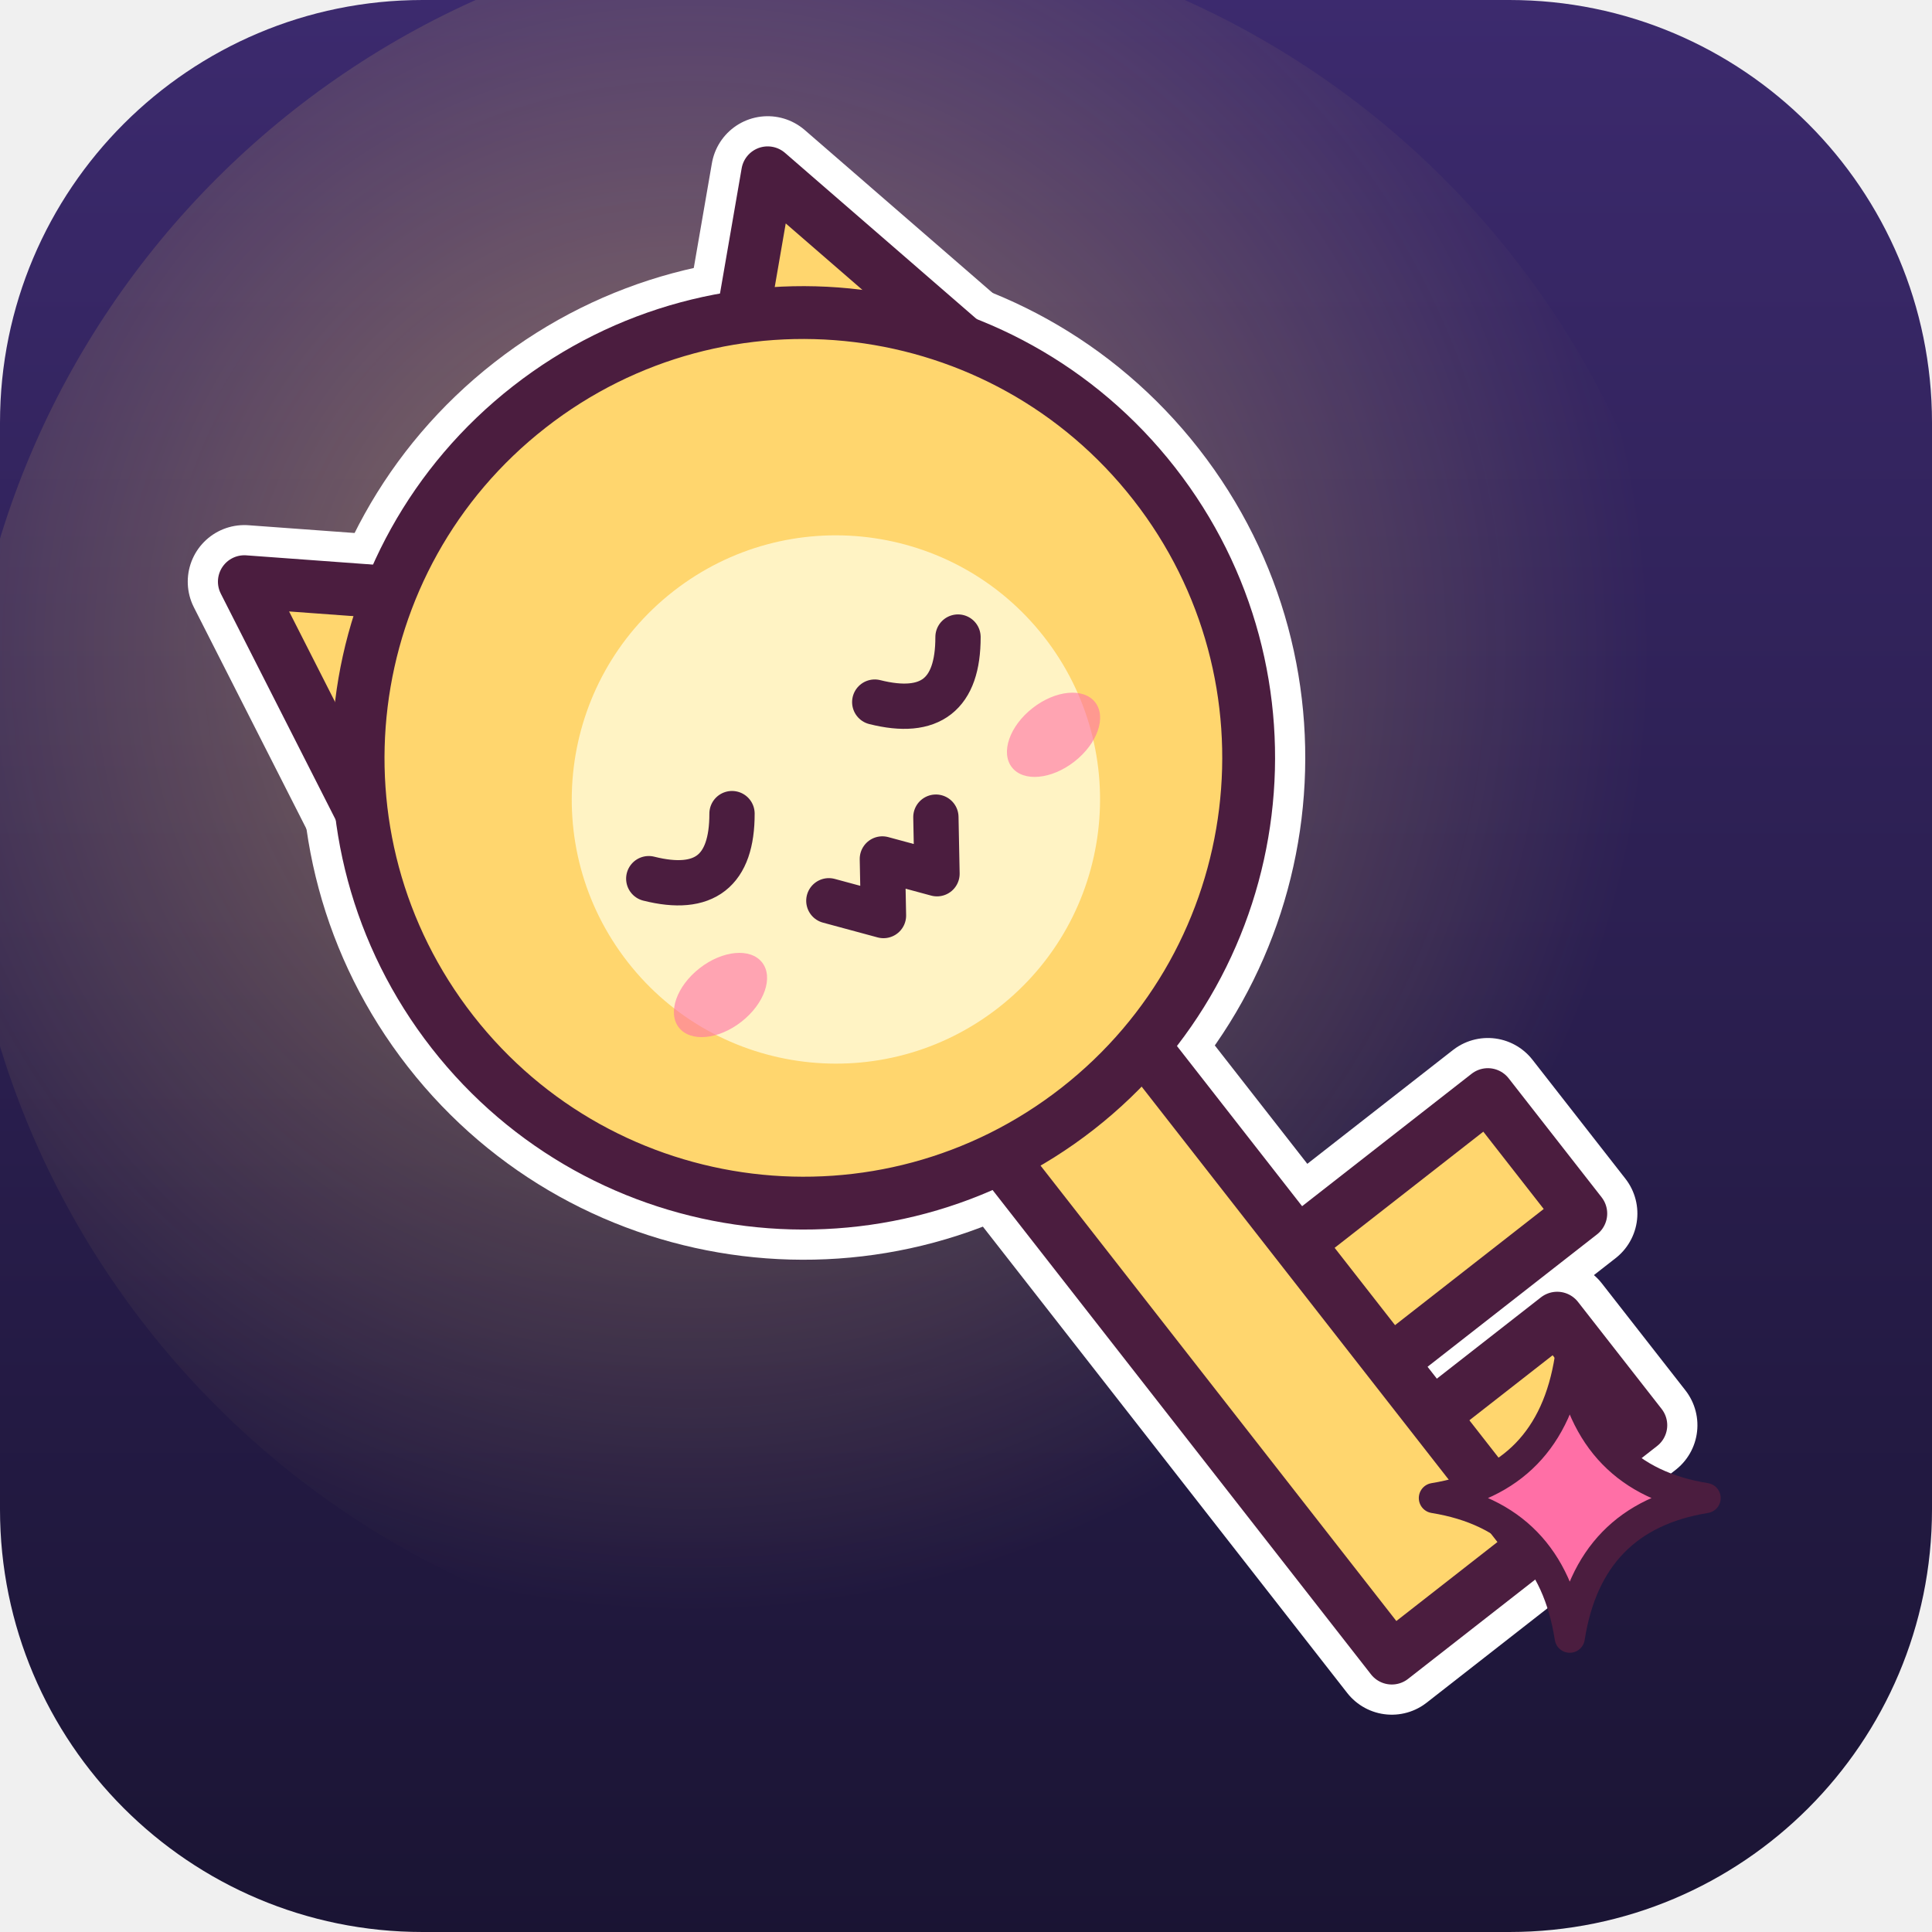
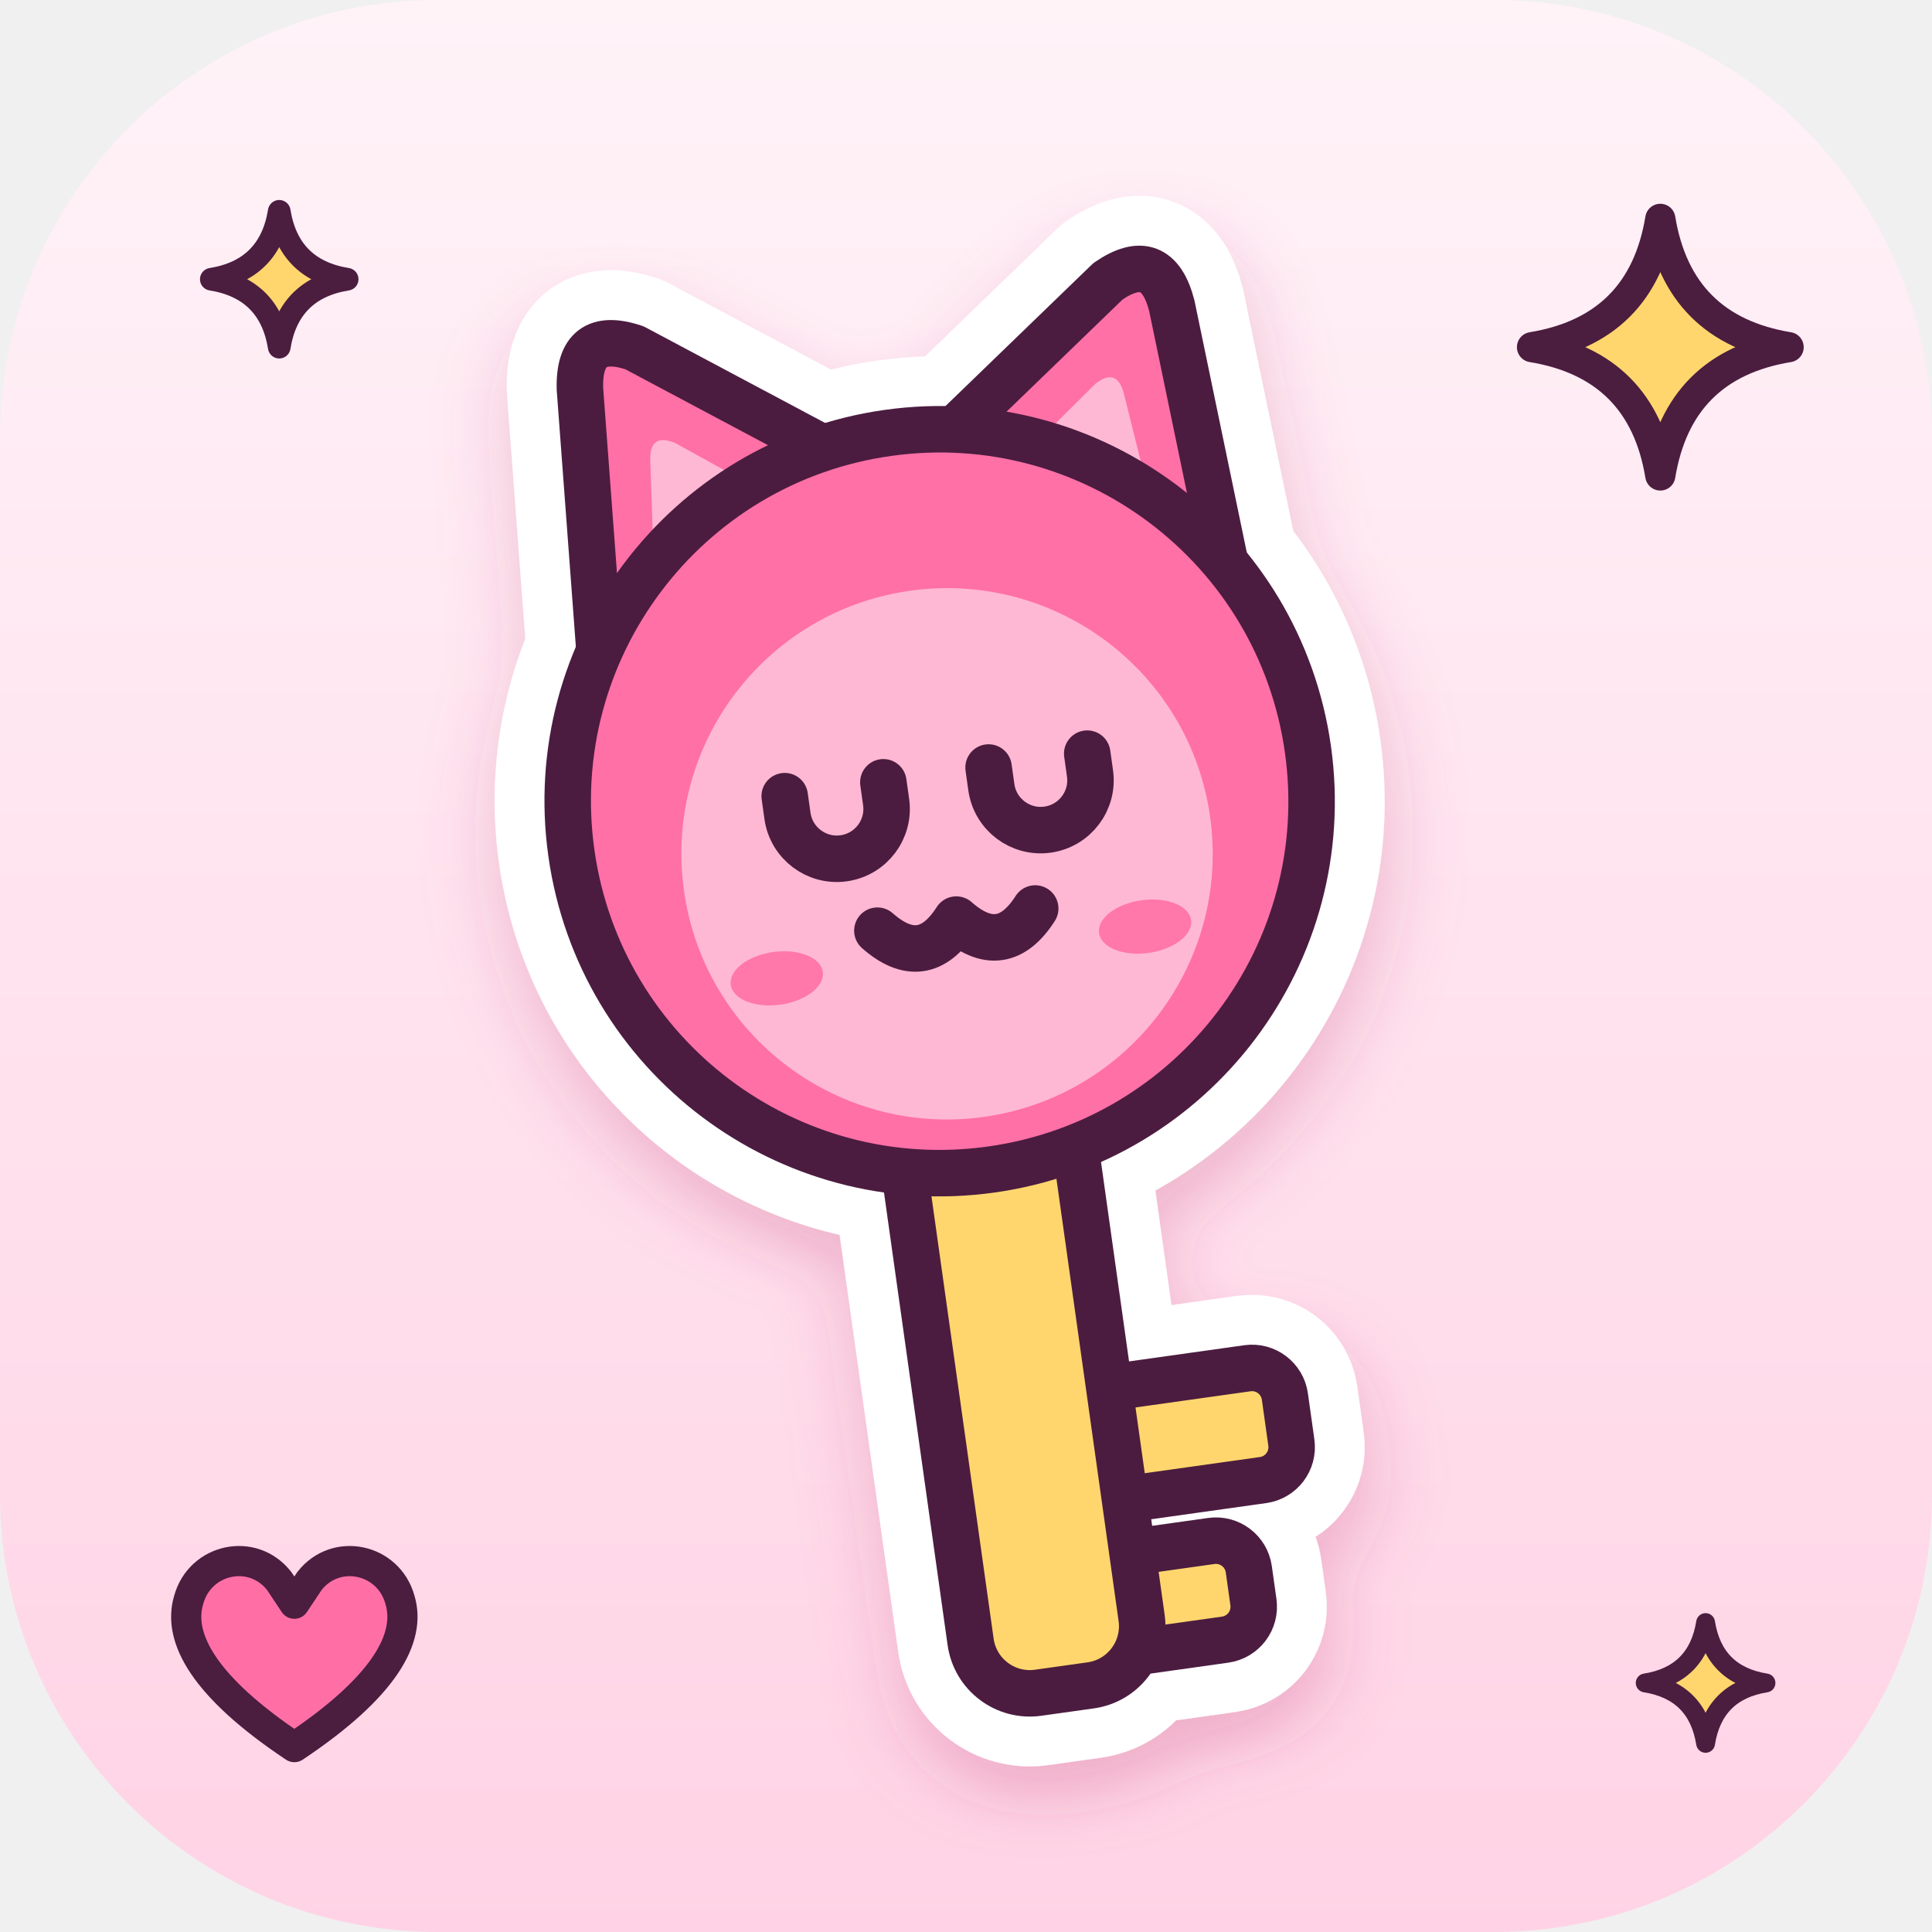
- <svg xmlns="http://www.w3.org/2000/svg" viewBox="0 0 512 512" width="512" height="512" role="img" aria-label="UwUKeygen app icon: a golden key whose bow is a cat's head">
+ <svg xmlns="http://www.w3.org/2000/svg" viewBox="0 0 512 512" width="512" height="512" role="img" aria-label="UwUKeygen app icon: a golden key whose bow is Nyu's head">
  <defs>
-     <linearGradient id="tile" x1="0" y1="0" x2="0" y2="1">
-       <stop offset="0" stop-color="#3C2A6E" />
-       <stop offset="1" stop-color="#1A1433" />
+     <linearGradient id="uwu-bg" x1="0" y1="0" x2="0" y2="1">
+       <stop offset="0" stop-color="#FFF3F8" />
+       <stop offset="1" stop-color="#FFD3E5" />
    </linearGradient>
-     <radialGradient id="glow" cx="0.42" cy="0.42" r="0.55">
-       <stop offset="0" stop-color="#FFD66E" stop-opacity="0.45" />
-       <stop offset="1" stop-color="#FFD66E" stop-opacity="0" />
-     </radialGradient>
+     <filter id="uwu-shadow" x="-20%" y="-20%" width="140%" height="150%">
+       <feDropShadow dx="0" dy="10" stdDeviation="10" flood-color="#C2306F" flood-opacity="0.25" />
+     </filter>
  </defs>
-   <rect width="512" height="512" rx="112" fill="url(#tile)" />
-   <circle cx="220" cy="210" r="230" fill="url(#glow)" />
-   <g transform="rotate(-38 256 256)" stroke-linejoin="round" stroke-linecap="round">
-     <g fill="#FFFFFF" stroke="#FFFFFF" stroke-width="30">
-       <path d="M150 150 L168 58 L232 116 Z" />
-       <path d="M362 150 L344 58 L280 116 Z" />
-       <circle cx="256" cy="186" r="118" />
-       <path d="M232 290 H280 V470 H232 Z" />
-       <path d="M270 368 H344 V408 H270 Z" />
-       <path d="M270 426 H322 V462 H270 Z" />
-     </g>
-     <g fill="#FFD66E" stroke="#4B1D3F" stroke-width="14">
-       <path d="M270 368 H344 V408 H270 Z" />
-       <path d="M270 426 H322 V462 H270 Z" />
-       <path d="M232 290 H280 V470 H232 Z" />
-     </g>
-     <g fill="#FFD66E" stroke="#4B1D3F" stroke-width="14">
-       <path d="M150 150 L168 58 L232 116 Z" />
-       <path d="M362 150 L344 58 L280 116 Z" />
-     </g>
-     <path d="M172 128 L180 92 L208 116 Z" fill="#FFB8D3" />
-     <path d="M340 128 L332 92 L304 116 Z" fill="#FFB8D3" />
-     <circle cx="256" cy="186" r="118" fill="#FFD66E" stroke="#4B1D3F" stroke-width="14" />
-     <circle cx="256" cy="200" r="70" fill="#FFF3C4" />
-     <g fill="none" stroke="#4B1D3F" stroke-width="12">
-       <path d="M204 186 Q218 204 232 186" />
-       <path d="M280 186 Q294 204 308 186" />
-       <path d="M238 220 L247 232 L256 220 L265 232 L274 220" />
-     </g>
-     <g fill="#FF6FA6" opacity="0.6">
-       <ellipse cx="200" cy="222" rx="14" ry="9" />
-       <ellipse cx="312" cy="222" rx="14" ry="9" />
+   <rect width="512" height="512" rx="116" fill="url(#uwu-bg)" />
+   <g transform="translate(256 262) rotate(-8) scale(0.88) translate(-256 -253)">
+     <g filter="url(#uwu-shadow)">
+       <g stroke-linecap="round" stroke-linejoin="round">
+         <g fill="#FFFFFF" stroke="#FFFFFF" stroke-width="44">
+           <path d="M160 150 L166 58 Q168 40 184 48 L250 96 Z" />
+           <path d="M352 150 L346 58 Q344 40 328 48 L262 96 Z" />
+           <rect x="262" y="378" width="72" height="34" rx="10" />
+           <rect x="262" y="428" width="54" height="30" rx="10" />
+           <rect x="230" y="290" width="52" height="176" rx="18" />
+           <circle cx="256" cy="196" r="112" />
+         </g>
+         <g fill="#FFD66E" stroke="#4B1D3F" stroke-width="14">
+           <rect x="262" y="378" width="72" height="34" rx="10" />
+           <rect x="262" y="428" width="54" height="30" rx="10" />
+           <rect x="230" y="290" width="52" height="176" rx="18" />
+         </g>
+         <g fill="#FF6FA6" stroke="#4B1D3F" stroke-width="14">
+           <path d="M160 150 L166 58 Q168 40 184 48 L250 96 Z" />
+           <path d="M352 150 L346 58 Q344 40 328 48 L262 96 Z" />
+         </g>
+         <g fill="#FFB8D3">
+           <path d="M180 120 L184 82 Q185 74 192 78 L224 102 Z" />
+           <path d="M332 120 L328 82 Q327 74 320 78 L288 102 Z" />
+         </g>
+         <g fill="#FF6FA6" stroke="#4B1D3F" stroke-width="14">
+           <circle cx="256" cy="196" r="112" />
+         </g>
+         <circle cx="256" cy="212" r="80" fill="#FFB8D3" />
+         <g fill="#FF4D8D" opacity="0.6">
+           <ellipse cx="200" cy="242" rx="14" ry="8" />
+           <ellipse cx="312" cy="242" rx="14" ry="8" />
+         </g>
+         <g fill="none" stroke="#4B1D3F" stroke-width="14">
+           <path d="M210 188 v6 a15 15 0 0 0 30 0 v-6" />
+           <path d="M272 188 v6 a15 15 0 0 0 30 0 v-6" />
+           <path d="M232 232 q12 14 24 0 q12 14 24 0" />
+         </g>
+       </g>
    </g>
  </g>
-   <path d="M416 360 Q421 392 452 397 Q421 402 416 434 Q411 402 380 397 Q411 392 416 360Z" fill="#FF6FA6" stroke="#4B1D3F" stroke-width="8" stroke-linejoin="round" />
+   <g stroke="#4B1D3F" stroke-linejoin="round">
+     <path d="M440 58 Q444.8 87.2 474 92 Q444.8 96.8 440 126 Q435.2 96.8 406 92 Q435.2 87.2 440 58Z" fill="#FFD66E" stroke-width="8" />
+     <path d="M74 56 Q76.5 71.5 92 74 Q76.5 76.5 74 92 Q71.5 76.5 56 74 Q71.5 71.5 74 56Z" fill="#FFD66E" stroke-width="6" />
+     <path transform="translate(78 438) scale(1) translate(-434 -437)" d="M434 462 C410 446 403 433 406 423 C409 412 423 409 430 418 L434 424 L438 418 C445 409 459 412 462 423 C465 433 458 446 434 462Z" fill="#FF6FA6" stroke-width="8" />
+     <path d="M452 430 Q454.2 443.8 468 446 Q454.2 448.2 452 462 Q449.8 448.2 436 446 Q449.8 443.8 452 430Z" fill="#FFD66E" stroke-width="5" />
+   </g>
</svg>
